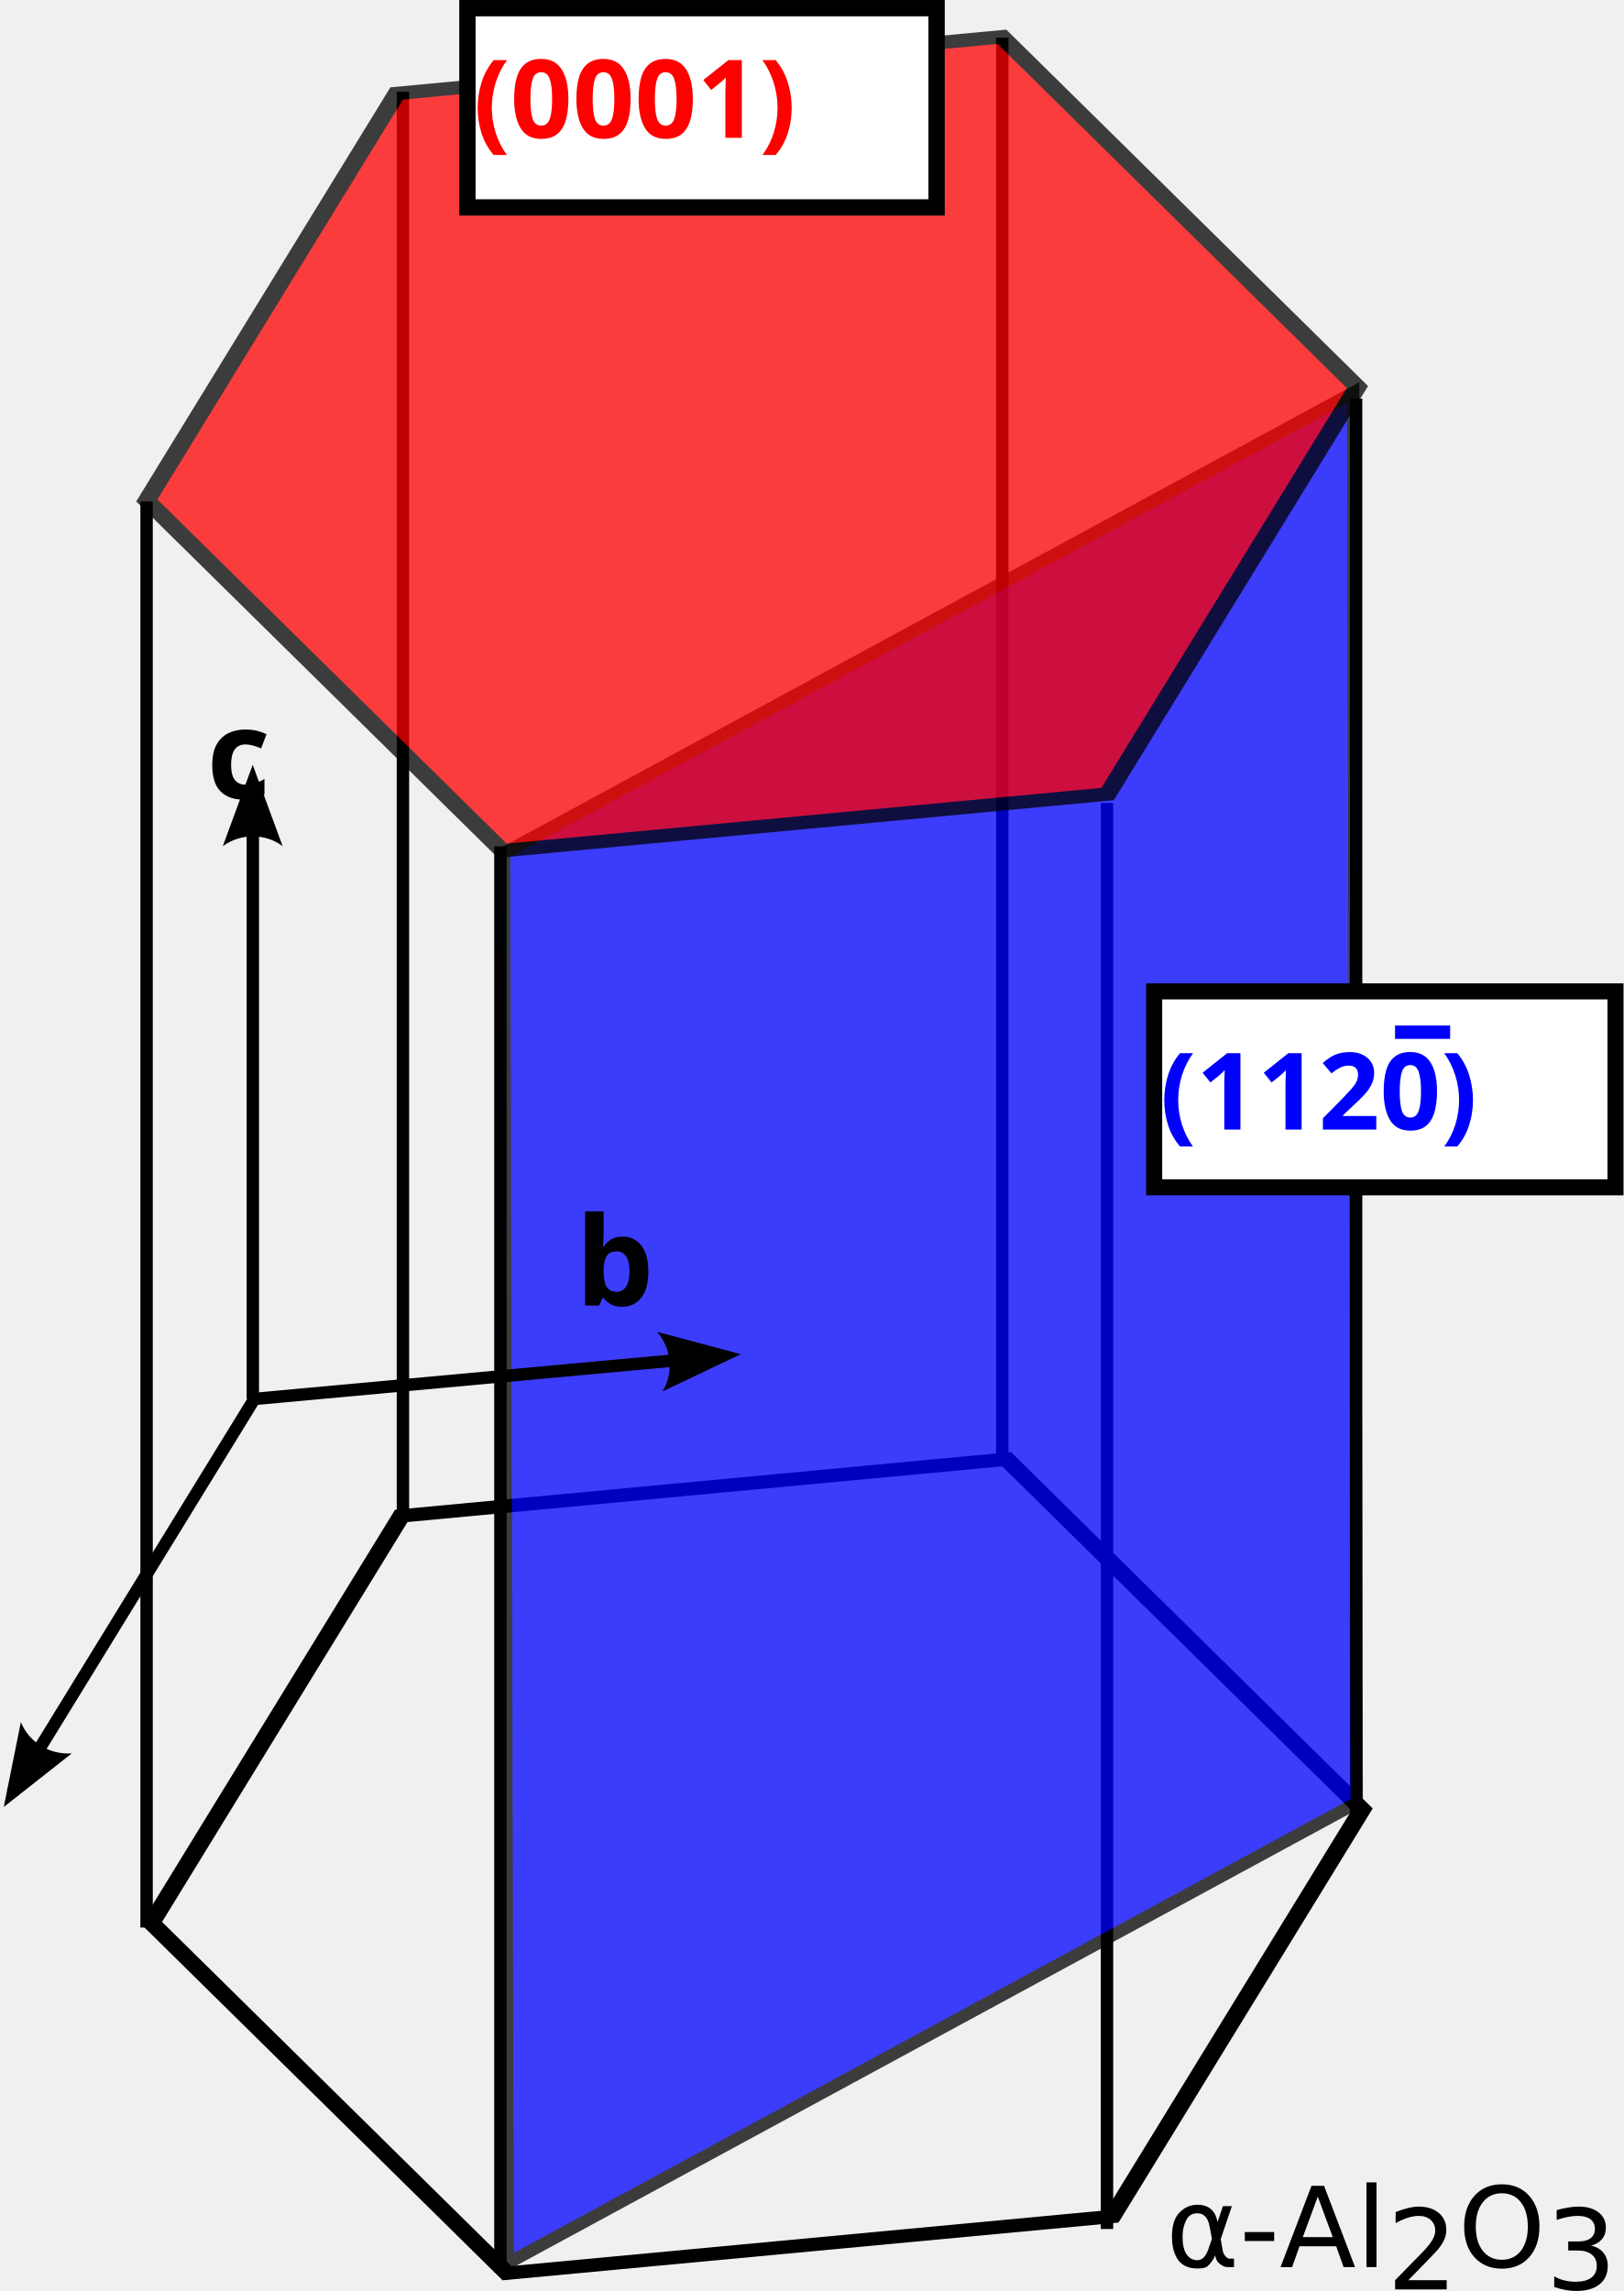
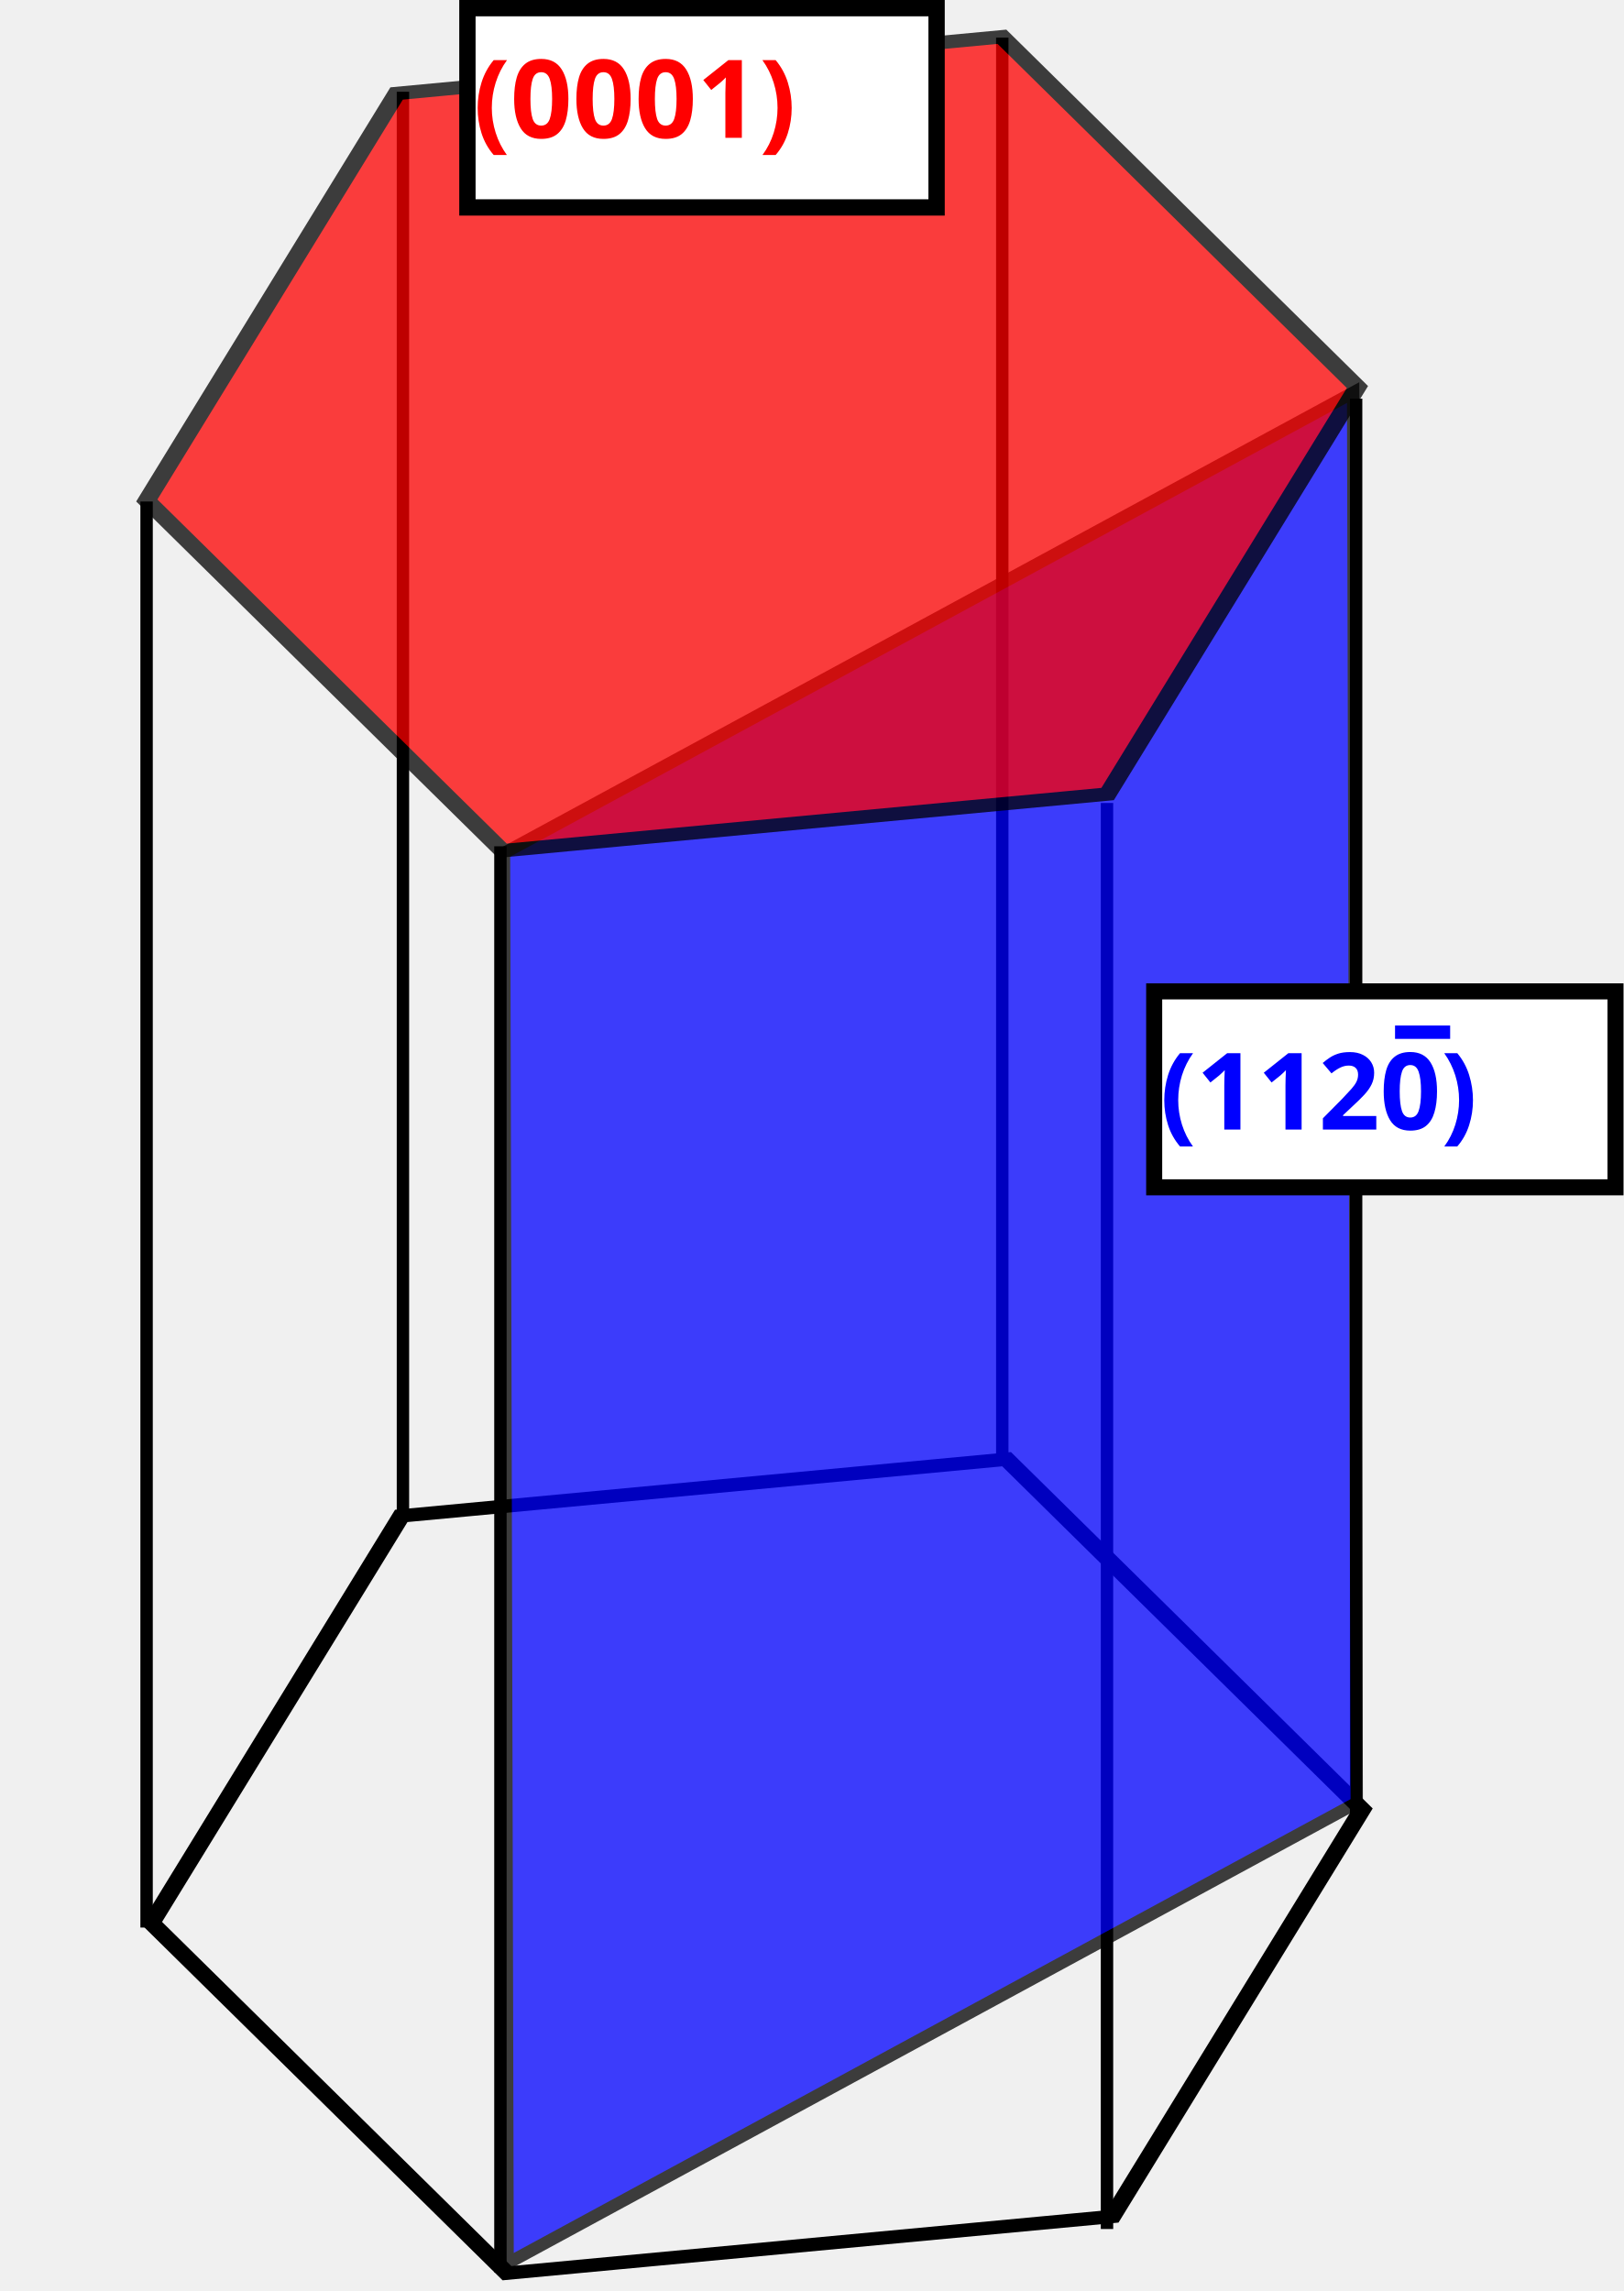
<svg xmlns="http://www.w3.org/2000/svg" width="392.944" height="554.545" id="svg2" version="1.1">
  <defs id="defs4">
    <marker orient="auto" refY="0" refX="0" id="Arrow2Mstart" style="overflow:visible">
      <path id="path4138" style="fill-rule:evenodd;stroke-width:0.625;stroke-linejoin:round" d="M 8.719,4.034 -2.207,0.016 8.719,-4.002 c -1.745,2.372 -1.735,5.617 -6e-7,8.035 z" transform="scale(0.6,0.6)" />
    </marker>
    <marker orient="auto" refY="0" refX="0" id="Arrow2Mend" style="overflow:visible">
      <path id="path4141" style="fill-rule:evenodd;stroke-width:0.625;stroke-linejoin:round" d="M 8.719,4.034 -2.207,0.016 8.719,-4.002 c -1.745,2.372 -1.735,5.617 -6e-7,8.035 z" transform="scale(-0.6,-0.6)" />
    </marker>
    <marker orient="auto" refY="0" refX="0" id="Arrow2Send" style="overflow:visible">
      <path id="path3813" style="fill-rule:evenodd;stroke-width:0.625;stroke-linejoin:round" d="M 8.719,4.034 -2.207,0.016 8.719,-4.002 c -1.745,2.372 -1.735,5.617 -6e-7,8.035 z" transform="matrix(-0.3,0,0,-0.3,0.69,0)" />
    </marker>
    <marker orient="auto" refY="0" refX="0" id="marker3048" style="overflow:visible">
      <path id="path3050" style="fill-rule:evenodd;stroke-width:0.625;stroke-linejoin:round" d="M 8.719,4.034 -2.207,0.016 8.719,-4.002 c -1.745,2.372 -1.735,5.617 -6e-7,8.035 z" transform="matrix(-0.3,0,0,-0.3,0.69,0)" />
    </marker>
    <marker orient="auto" refY="0" refX="0" id="marker3052" style="overflow:visible">
      <path id="path3054" style="fill-rule:evenodd;stroke-width:0.625;stroke-linejoin:round" d="M 8.719,4.034 -2.207,0.016 8.719,-4.002 c -1.745,2.372 -1.735,5.617 -6e-7,8.035 z" transform="matrix(-0.3,0,0,-0.3,0.69,0)" />
    </marker>
  </defs>
  <g id="layer1" transform="translate(-108.7087,-162.8371)">
    <path style="fill:none;stroke:#000000;stroke-width:3.559;stroke-linecap:round;stroke-linejoin:miter;stroke-miterlimit:4;stroke-opacity:1;stroke-dasharray:none;stroke-dashoffset:0" id="path3003-3" d="M 285.755,410.942 177.237,366.452 161.507,250.227 l 92.789,-71.735 108.518,44.49 15.73,116.225 z" transform="matrix(1.065296,0.4592736,-0.6644025,0.7854581,200.0263,259.0498)" />
    <path style="fill:none;stroke:#000000;stroke-width:3;stroke-linecap:butt;stroke-linejoin:miter;stroke-miterlimit:4;stroke-opacity:1;stroke-dasharray:none" d="m 144.188,284.231 0,345.178" id="path3793" />
    <path style="fill:none;stroke:#000000;stroke-width:3;stroke-linecap:butt;stroke-linejoin:miter;stroke-miterlimit:4;stroke-opacity:1;stroke-dasharray:none" d="m 229.828,367.686 0,345.178" id="path3793-2" />
    <path style="fill:none;stroke:#000000;stroke-width:3;stroke-linecap:butt;stroke-linejoin:miter;stroke-miterlimit:4;stroke-opacity:1;stroke-dasharray:none" d="m 376.638,357.199 0,345.178" id="path3793-22" />
    <path style="fill:none;stroke:#000000;stroke-width:3;stroke-linecap:butt;stroke-linejoin:miter;stroke-miterlimit:4;stroke-opacity:1;stroke-dasharray:none" d="m 436.935,259.326 0,345.178" id="path3793-7" />
    <path style="fill:none;stroke:#000000;stroke-width:3;stroke-linecap:butt;stroke-linejoin:miter;stroke-miterlimit:4;stroke-opacity:1;stroke-dasharray:none" d="m 351.295,171.939 0,345.178" id="path3793-4" />
    <path style="fill:none;stroke:#000000;stroke-width:3;stroke-linecap:butt;stroke-linejoin:miter;stroke-miterlimit:4;stroke-opacity:1;stroke-dasharray:none" d="m 206.233,185.047 0,345.178" id="path3793-9" />
    <path style="opacity:0.75;fill:#0000ff;fill-opacity:1;stroke:#000000;stroke-width:2.99;stroke-linecap:butt;stroke-linejoin:miter;stroke-miterlimit:4;stroke-opacity:1;stroke-dasharray:none" d="M 230.696,369.32 436.211,257.855 437.082,599.219 231.567,710.685 z" id="path3851" />
    <path style="opacity:0.75;fill:#fe0000;fill-opacity:1;stroke:#000000;stroke-width:3.559;stroke-linecap:round;stroke-linejoin:miter;stroke-miterlimit:4;stroke-opacity:1;stroke-dasharray:none;stroke-dashoffset:0" id="path3003-31" d="M 285.755,410.942 177.237,366.452 161.507,250.227 l 92.789,-71.735 108.518,44.49 15.73,116.225 z" transform="matrix(1.065296,0.4592736,-0.6644025,0.7854581,198.9001,-85.2547)" />
    <rect style="fill:#ffffff;fill-rule:evenodd;stroke:#000000;stroke-width:3.95;stroke-linecap:butt;stroke-linejoin:miter;stroke-miterlimit:4;stroke-opacity:1;stroke-dasharray:none" id="rect5778" width="113.555" height="48.236" x="221.839" y="164.812" />
    <text xml:space="preserve" style="font-size:26.331px;font-style:normal;font-variant:normal;font-weight:bold;font-stretch:normal;text-align:center;line-height:125%;letter-spacing:0px;word-spacing:0px;writing-mode:lr-tb;text-anchor:middle;fill:#ff0000;fill-opacity:1;stroke:none;font-family:Sans;-inkscape-font-specification:Sans Bold" x="279.437" y="196.192" id="text5711-6-3-8">
      <tspan id="tspan5713-3-2-9" x="279.437" y="196.192">(0001)</tspan>
    </text>
    <rect style="fill:#ffffff;fill-rule:evenodd;stroke:#000000;stroke-width:3.884;stroke-linecap:butt;stroke-linejoin:miter;stroke-miterlimit:4;stroke-opacity:1;stroke-dasharray:none" id="rect5778-7" width="111.654" height="47.428" x="388.057" y="402.804" />
    <text xml:space="preserve" style="font-size:25.89px;font-style:normal;font-variant:normal;font-weight:bold;font-stretch:normal;text-align:center;line-height:125%;letter-spacing:0px;word-spacing:0px;writing-mode:lr-tb;text-anchor:middle;fill:#0000ff;fill-opacity:1;stroke:none;font-family:Sans;-inkscape-font-specification:Sans Bold" x="444.691" y="436.248" id="text5711-6-3-8-2">
      <tspan id="tspan5713-3-2-9-4" x="444.691" y="436.248">(1120)</tspan>
    </text>
    <path style="color:#000000;fill:#0000ff;stroke:#0000ff;stroke-width:3.236;stroke-linecap:butt;stroke-linejoin:miter;stroke-miterlimit:4;stroke-opacity:1;stroke-dasharray:none;stroke-dashoffset:0;marker:none;visibility:visible;display:inline;overflow:visible;enable-background:accumulate" d="m 446.354,412.685 13.339,0" id="path5846" />
-     <path style="fill:none;stroke:#000000;stroke-width:3;stroke-linecap:butt;stroke-linejoin:miter;stroke-miterlimit:4;stroke-opacity:1;stroke-dasharray:none;marker-start:url(#Arrow2Mstart);marker-end:url(#Arrow2Mend)" d="m 111.679,596.819 58.592,-95.363 113.776,-10.438" id="path3920" />
-     <path style="fill:none;stroke:#000000;stroke-width:3;stroke-linecap:butt;stroke-linejoin:miter;stroke-miterlimit:4;stroke-opacity:1;stroke-dasharray:none;marker-start:none;marker-end:url(#Arrow2Mend)" d="m 169.903,501.372 0,-149.432" id="path3922" />
-     <text xml:space="preserve" style="font-size:30px;font-style:normal;font-variant:normal;font-weight:bold;font-stretch:normal;text-align:center;line-height:125%;letter-spacing:0px;word-spacing:0px;writing-mode:lr-tb;text-anchor:middle;fill:#000000;fill-opacity:1;stroke:none;font-family:Sans;-inkscape-font-specification:Sans Bold" x="117.556" y="619.651" id="text5711">
-       <tspan id="tspan5713" x="117.556" y="619.651">a</tspan>
-     </text>
-     <text xml:space="preserve" style="font-size:30px;font-style:normal;font-variant:normal;font-weight:bold;font-stretch:normal;text-align:center;line-height:125%;letter-spacing:0px;word-spacing:0px;writing-mode:lr-tb;text-anchor:middle;fill:#000000;fill-opacity:1;stroke:none;font-family:Sans;-inkscape-font-specification:Sans Bold" x="276.981" y="478.846" id="text5711-3">
-       <tspan id="tspan5713-7" x="276.981" y="478.846">b</tspan>
-     </text>
-     <text xml:space="preserve" style="font-size:30px;font-style:normal;font-variant:normal;font-weight:bold;font-stretch:normal;text-align:center;line-height:125%;letter-spacing:0px;word-spacing:0px;writing-mode:lr-tb;text-anchor:middle;fill:#000000;fill-opacity:1;stroke:none;font-family:Sans;-inkscape-font-specification:Sans Bold" x="185.943" y="356.107" id="text5711-3-1">
-       <tspan id="tspan5713-7-9" x="185.943" y="356.107">c</tspan>
-     </text>
-     <text xml:space="preserve" style="font-size:20px;font-style:normal;font-weight:normal;line-height:125%;letter-spacing:0px;word-spacing:0px;fill:#000000;fill-opacity:1;stroke:none;font-family:Bitstream Vera Sans" x="390.877" y="711.6" id="text3017">
-       <tspan id="tspan3025" x="390.877" y="711.6" style="font-size:27px">α-Al<tspan style="font-size:27px;baseline-shift:sub" id="tspan3027">2</tspan>O<tspan style="font-size:27px;baseline-shift:sub" id="tspan3029">3</tspan>
-       </tspan>
-     </text>
  </g>
</svg>
